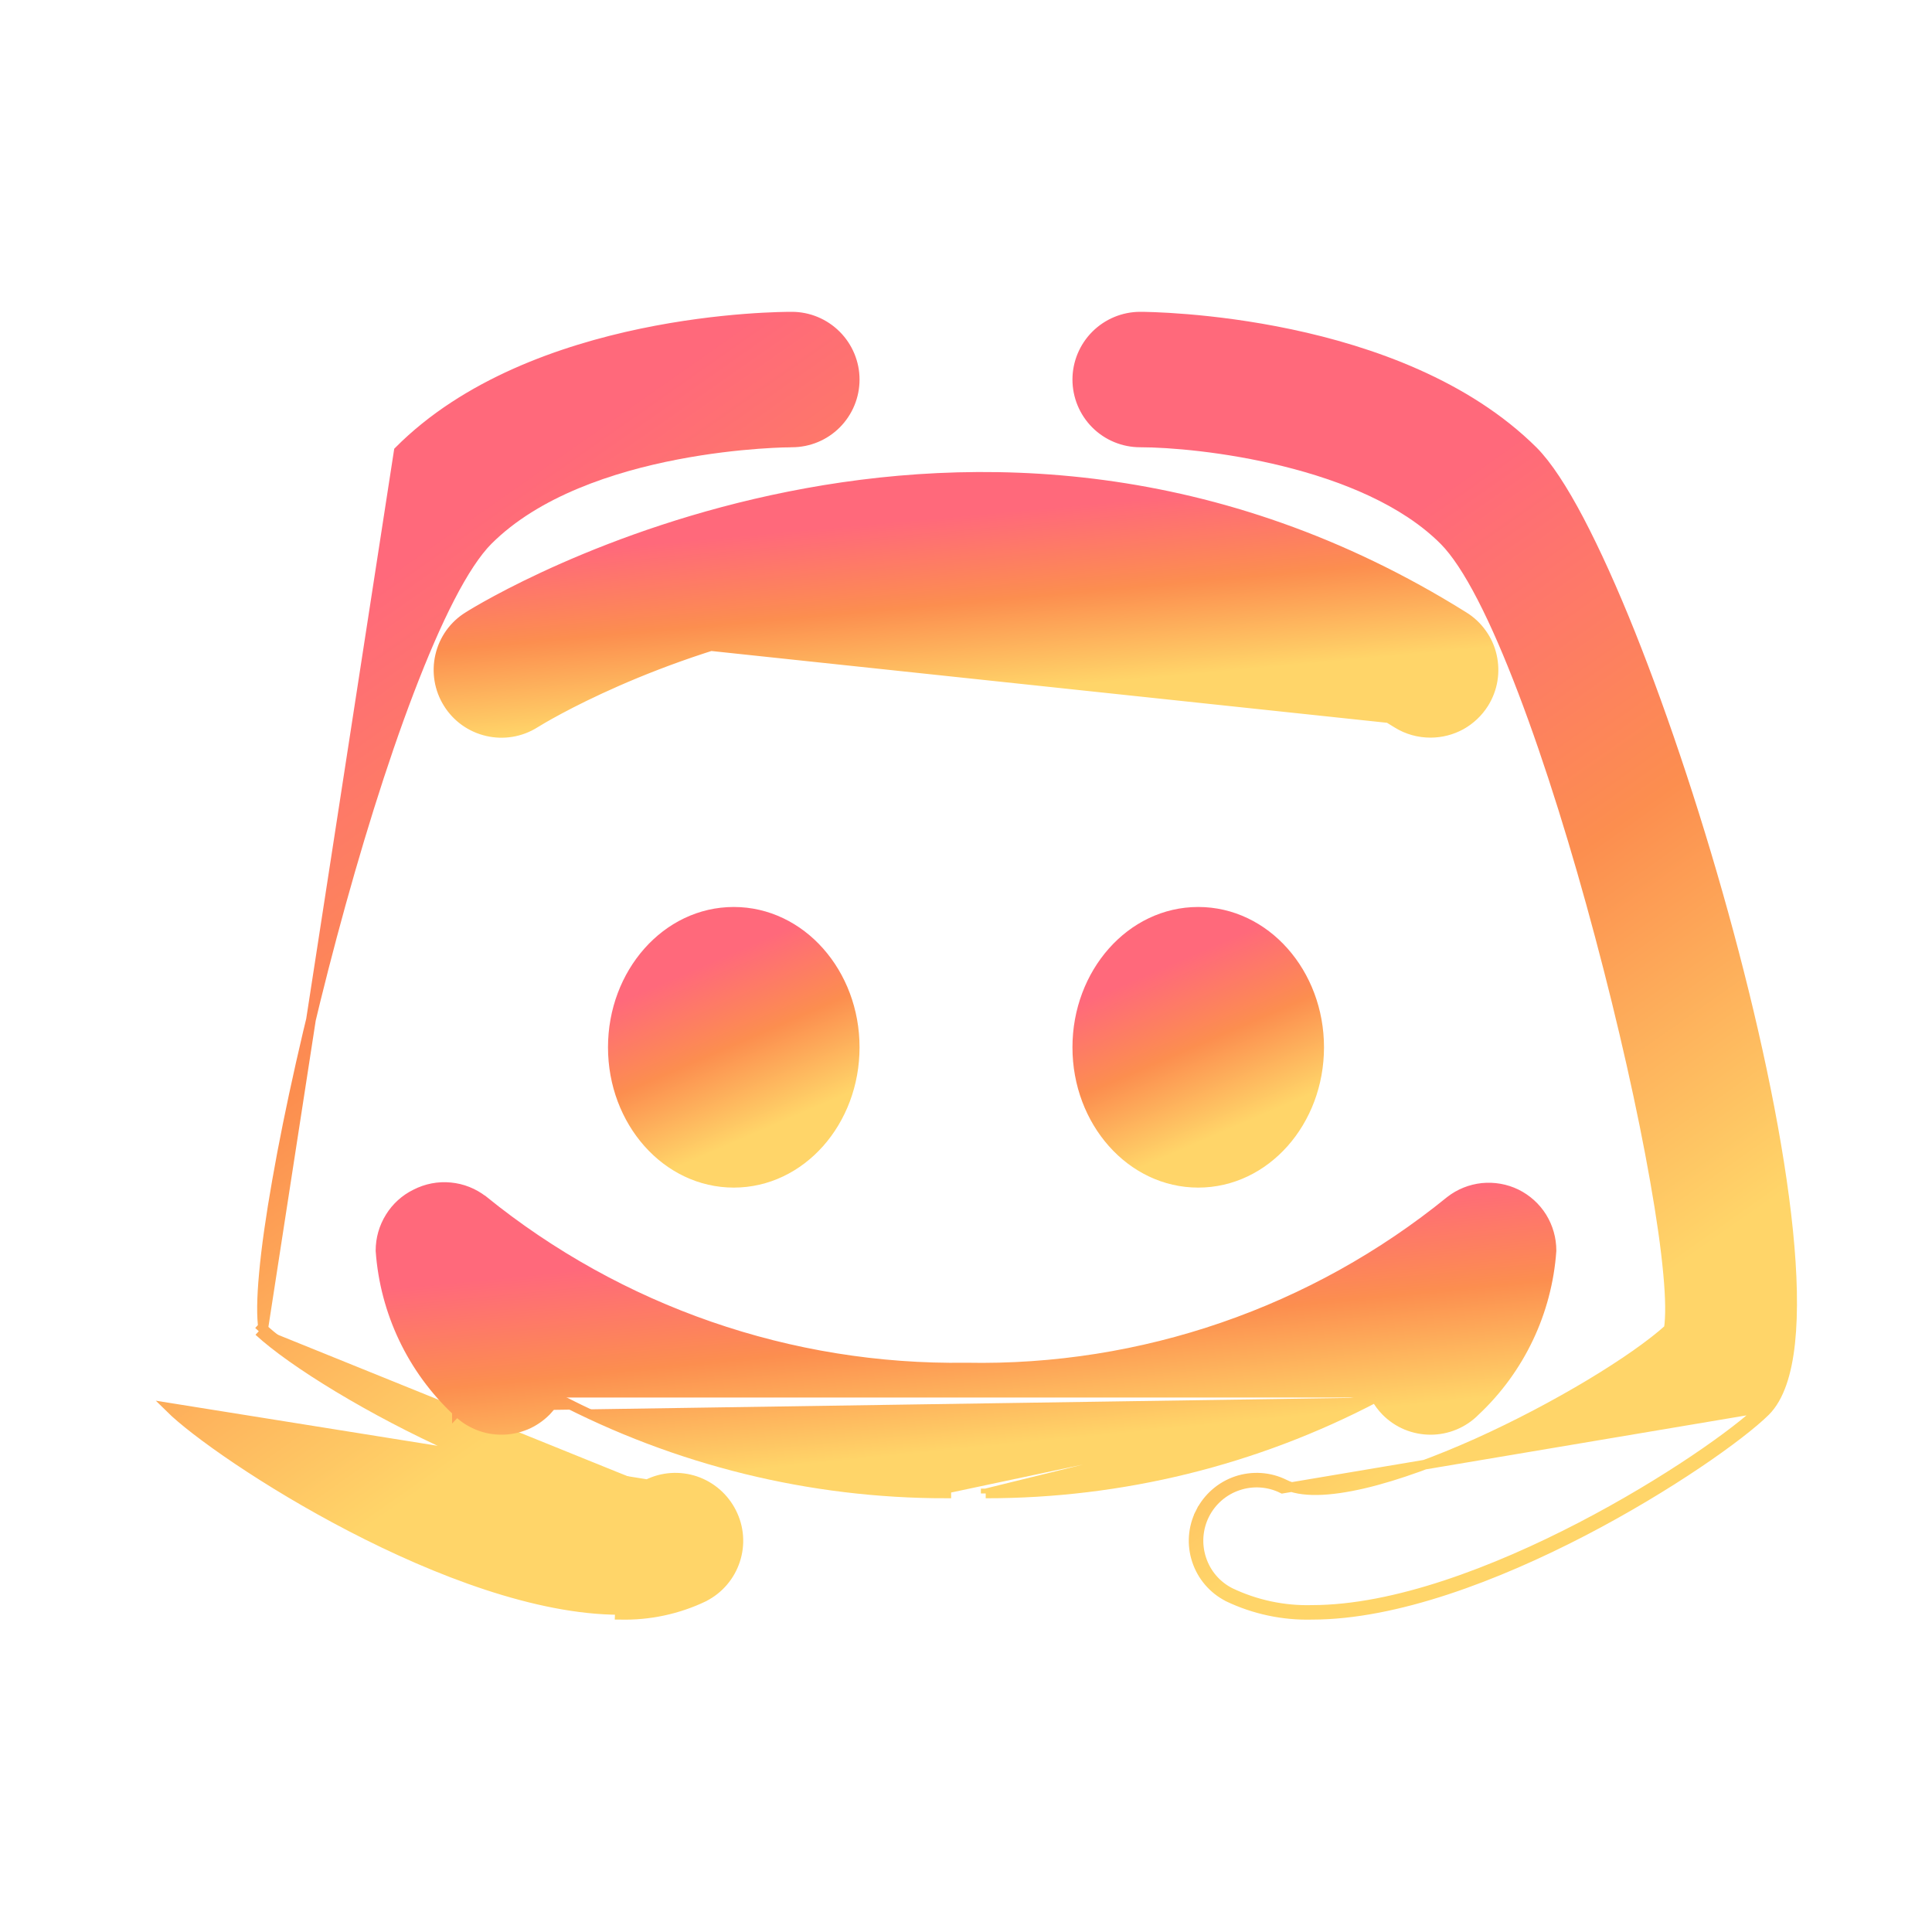
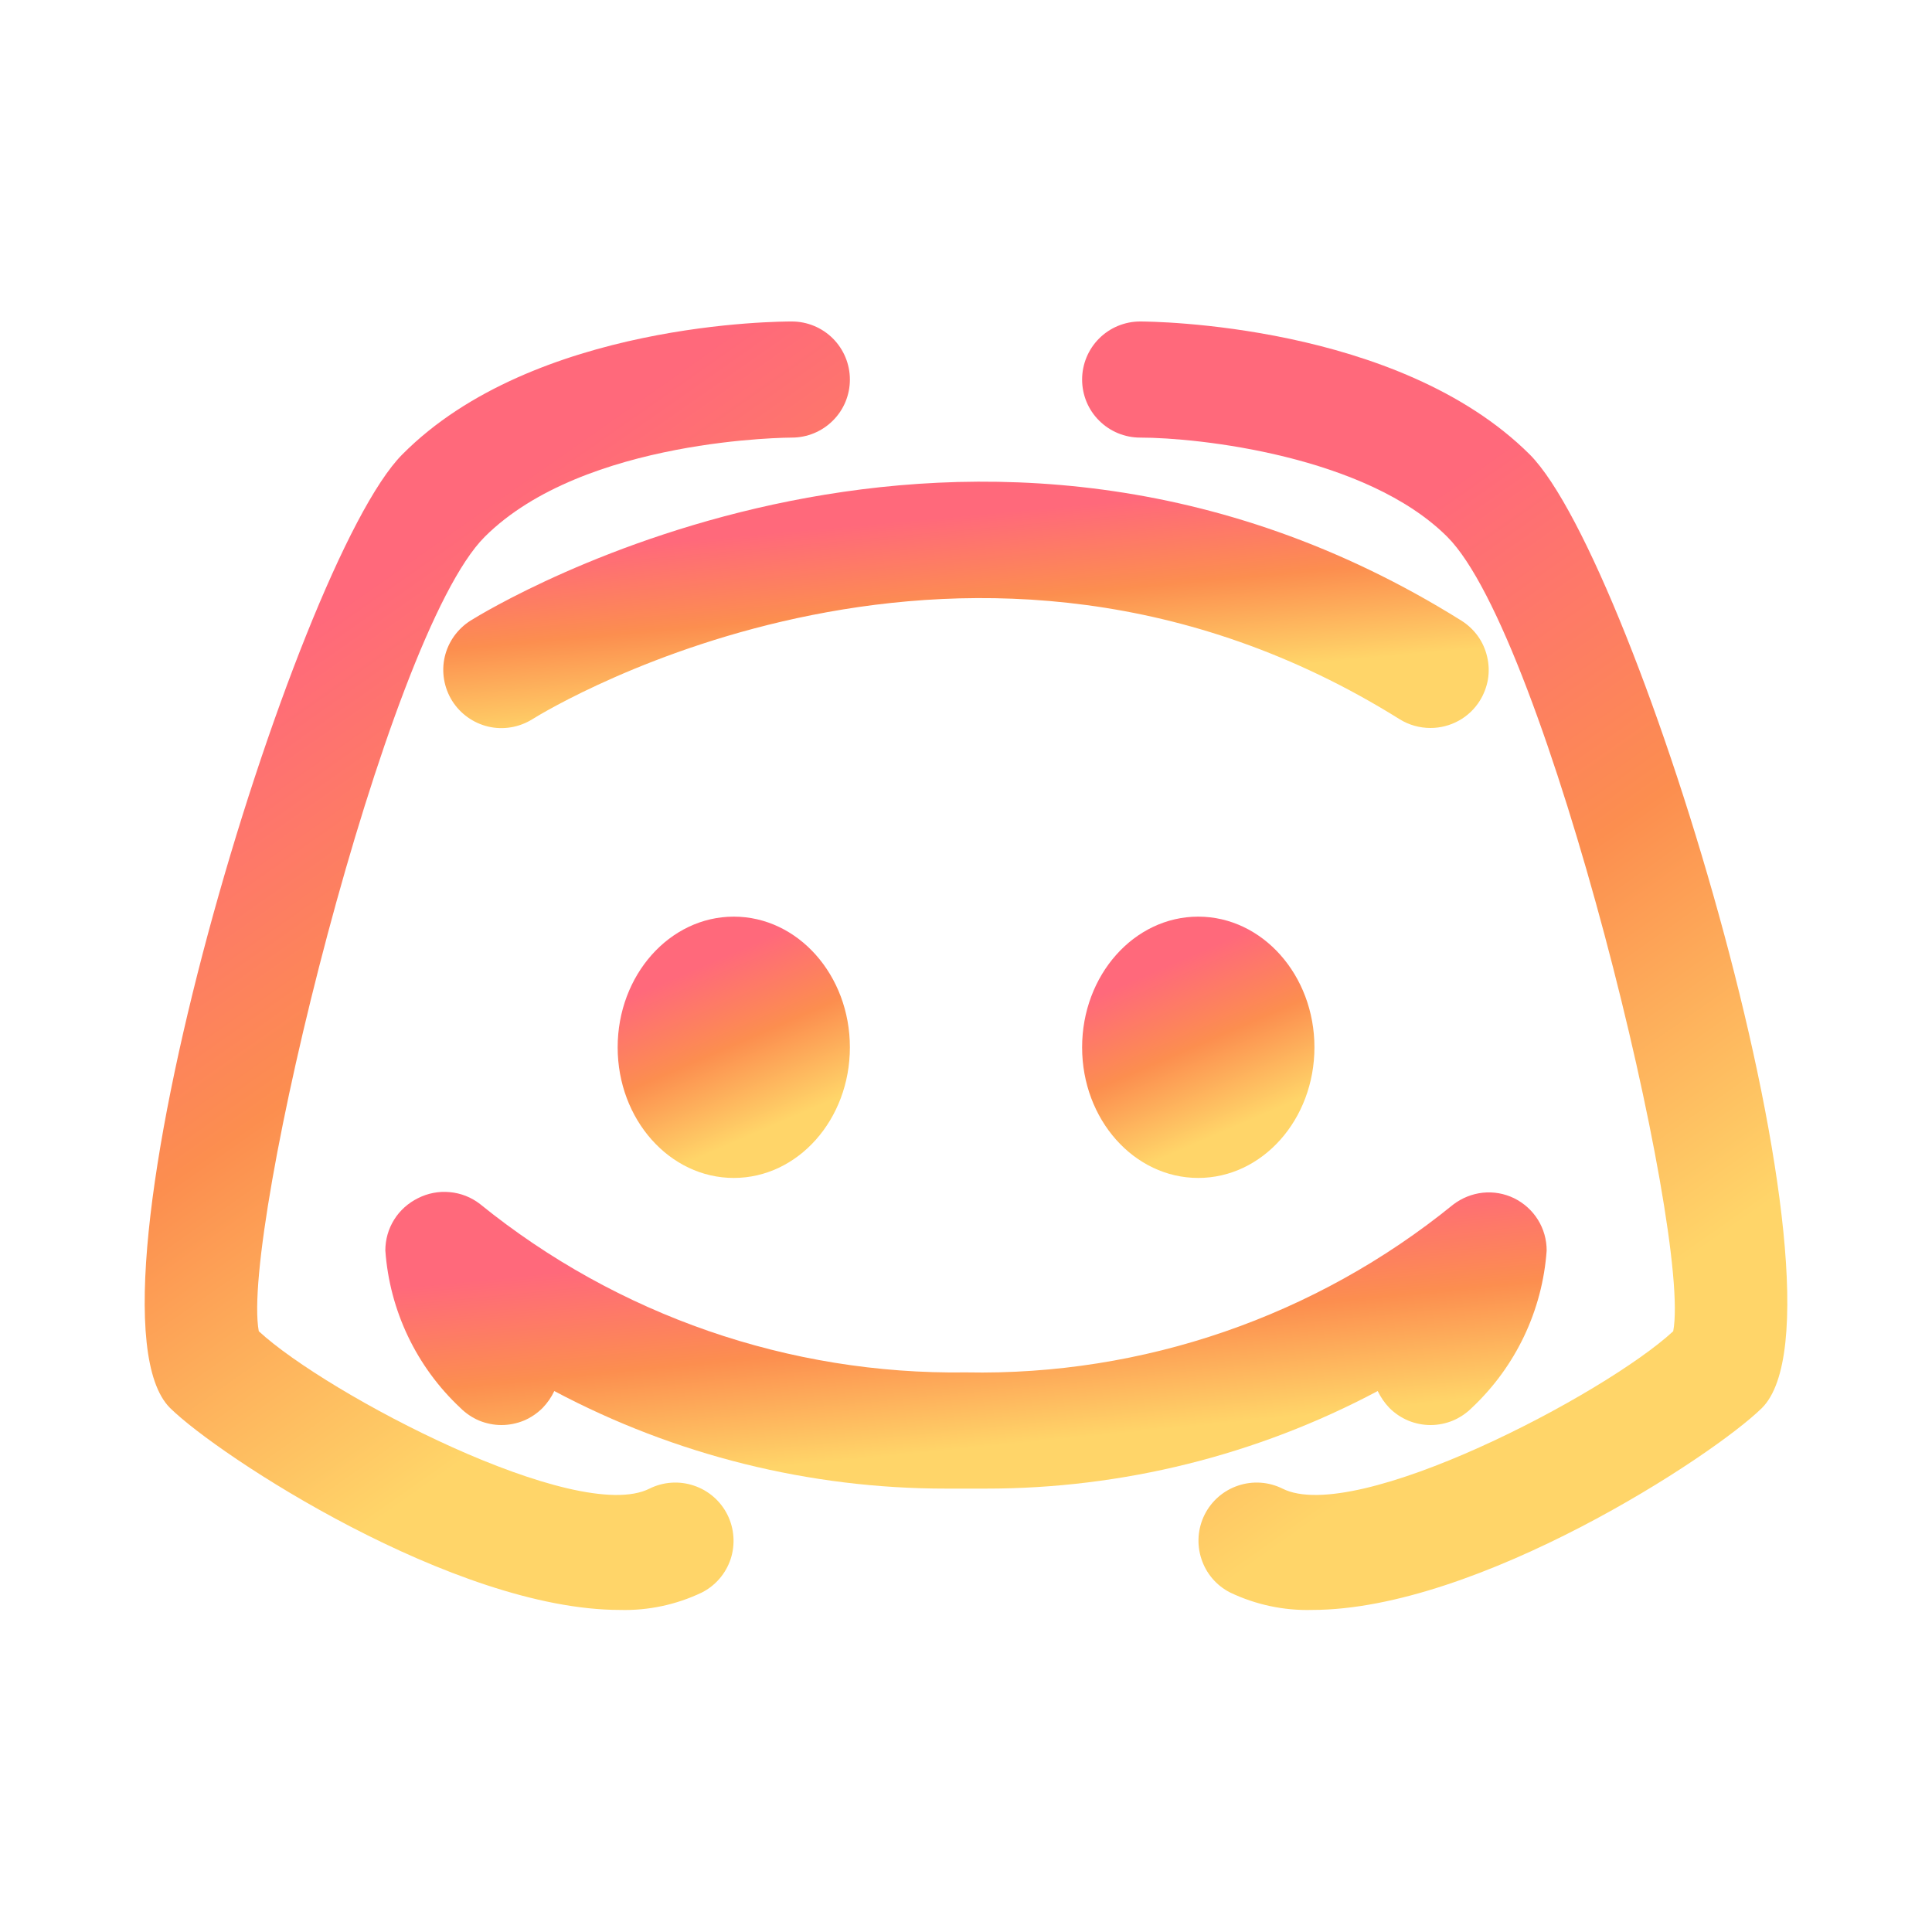
<svg xmlns="http://www.w3.org/2000/svg" width="20" height="20" viewBox="0 0 20 20" fill="none">
-   <path d="M6.702 15.365L6.702 15.365C6.857 15.288 7.035 15.276 7.199 15.331C7.362 15.386 7.497 15.504 7.574 15.658C7.652 15.812 7.665 15.99 7.611 16.153C7.557 16.317 7.441 16.452 7.288 16.53L7.287 16.531L7.287 16.531C7.016 16.661 6.717 16.724 6.417 16.716C6.417 16.716 6.417 16.716 6.416 16.716L6.418 16.666C4.705 16.666 2.264 15.073 1.759 14.574L6.702 15.365ZM6.702 15.365C6.618 15.408 6.504 15.428 6.364 15.426C6.225 15.424 6.064 15.4 5.886 15.359C5.532 15.276 5.119 15.123 4.706 14.938C3.889 14.57 3.081 14.078 2.725 13.756M6.702 15.365L6.724 15.41M6.724 15.41C5.973 15.789 3.388 14.436 2.679 13.781M6.724 15.41C6.867 15.339 7.032 15.328 7.183 15.379C7.334 15.429 7.459 15.538 7.53 15.68L6.724 15.41ZM2.679 13.781L2.728 13.772C2.727 13.767 2.726 13.761 2.725 13.756M2.679 13.781L2.713 13.744C2.717 13.748 2.721 13.752 2.725 13.756M2.679 13.781L2.725 13.756M2.725 13.756C2.706 13.634 2.708 13.439 2.732 13.183C2.756 12.916 2.803 12.589 2.868 12.221C2.997 11.484 3.199 10.586 3.439 9.687C3.679 8.788 3.956 7.889 4.238 7.152C4.379 6.783 4.52 6.455 4.658 6.188C4.796 5.92 4.93 5.716 5.052 5.594C5.555 5.091 6.338 4.836 7.002 4.708C7.333 4.644 7.632 4.612 7.848 4.596C7.956 4.588 8.044 4.584 8.104 4.582C8.134 4.581 8.158 4.581 8.173 4.581L8.191 4.58L8.195 4.58L8.197 4.58L8.197 4.58L8.197 4.58C8.37 4.58 8.535 4.512 8.657 4.39C8.779 4.268 8.848 4.102 8.848 3.929C8.848 3.757 8.779 3.591 8.657 3.469C8.535 3.347 8.37 3.278 8.197 3.278C8.141 3.278 7.47 3.278 6.641 3.451C5.813 3.624 4.821 3.971 4.128 4.669L2.725 13.756Z" fill="url(#paint0_linear_12016_96910)" stroke="url(#paint1_linear_12016_96910)" stroke-width="0.1" />
-   <path d="M12.47 15.68L12.426 15.658C12.348 15.812 12.335 15.99 12.389 16.153C12.443 16.317 12.559 16.452 12.712 16.53L12.713 16.531C12.985 16.661 13.283 16.724 13.583 16.716C14.452 16.716 15.499 16.313 16.388 15.852C17.277 15.39 18.018 14.864 18.276 14.61L18.276 14.61C18.419 14.466 18.498 14.217 18.532 13.902C18.566 13.584 18.556 13.189 18.511 12.744C18.421 11.854 18.192 10.755 17.896 9.656C17.6 8.556 17.236 7.454 16.877 6.555C16.697 6.106 16.517 5.707 16.348 5.385C16.179 5.064 16.017 4.815 15.872 4.669L15.872 4.669C15.179 3.98 14.187 3.633 13.359 3.458C12.53 3.283 11.859 3.278 11.803 3.278C11.631 3.278 11.465 3.347 11.343 3.469C11.221 3.591 11.152 3.757 11.152 3.929C11.152 4.102 11.221 4.268 11.343 4.39C11.465 4.512 11.631 4.58 11.803 4.58C12.1 4.58 12.681 4.626 13.291 4.777C13.903 4.928 14.537 5.182 14.948 5.594C15.07 5.716 15.204 5.92 15.342 6.188C15.48 6.455 15.621 6.783 15.762 7.152C16.044 7.89 16.322 8.79 16.561 9.689C16.801 10.589 17.003 11.487 17.132 12.223C17.197 12.591 17.244 12.919 17.268 13.184C17.292 13.44 17.294 13.635 17.275 13.756C16.919 14.078 16.111 14.57 15.294 14.938C14.881 15.123 14.469 15.276 14.114 15.359C13.937 15.4 13.775 15.424 13.636 15.426C13.496 15.428 13.382 15.408 13.298 15.365L13.298 15.365C13.144 15.288 12.965 15.276 12.801 15.331C12.638 15.386 12.503 15.504 12.426 15.658L12.47 15.68ZM12.47 15.68C12.541 15.538 12.666 15.429 12.817 15.379C12.968 15.328 13.133 15.339 13.276 15.41L18.241 14.574C17.736 15.073 15.296 16.666 13.582 16.666C13.29 16.674 12.999 16.612 12.735 16.486C12.593 16.414 12.486 16.289 12.437 16.138C12.387 15.987 12.399 15.822 12.47 15.68Z" fill="url(#paint2_linear_12016_96910)" stroke="url(#paint3_linear_12016_96910)" stroke-width="0.1" />
-   <path d="M7.596 12.244C8.293 12.244 8.848 11.611 8.848 10.842C8.848 10.073 8.293 9.439 7.596 9.439C6.899 9.439 6.344 10.073 6.344 10.842C6.344 11.611 6.899 12.244 7.596 12.244Z" fill="url(#paint4_linear_12016_96910)" stroke="url(#paint5_linear_12016_96910)" stroke-width="0.1" />
-   <path d="M12.404 12.244C13.101 12.244 13.656 11.611 13.656 10.842C13.656 10.073 13.101 9.439 12.404 9.439C11.707 9.439 11.152 10.073 11.152 10.842C11.152 11.611 11.707 12.244 12.404 12.244Z" fill="url(#paint6_linear_12016_96910)" stroke="url(#paint7_linear_12016_96910)" stroke-width="0.1" />
-   <path d="M15.362 7.28C15.407 7.207 15.438 7.127 15.452 7.042C15.466 6.958 15.463 6.871 15.444 6.788C15.425 6.704 15.389 6.625 15.339 6.556C15.289 6.486 15.226 6.427 15.153 6.382C12.606 4.789 10.082 4.756 8.169 5.138C6.257 5.519 4.954 6.313 4.846 6.382C4.773 6.427 4.71 6.486 4.66 6.556C4.611 6.625 4.575 6.704 4.556 6.788C4.517 6.956 4.546 7.133 4.638 7.28C4.729 7.427 4.875 7.531 5.044 7.57C5.212 7.609 5.389 7.58 5.536 7.488L5.536 7.488C5.623 7.433 6.757 6.745 8.418 6.415C10.079 6.086 12.265 6.114 14.463 7.488L14.463 7.488C14.567 7.553 14.687 7.586 14.808 7.586C14.919 7.586 15.028 7.558 15.125 7.505C15.221 7.451 15.303 7.374 15.362 7.28ZM15.362 7.28L15.319 7.254L15.362 7.28C15.362 7.28 15.362 7.28 15.362 7.28ZM4.872 6.424C4.805 6.466 4.747 6.521 4.701 6.585C4.655 6.649 4.622 6.722 4.604 6.799C4.568 6.955 4.596 7.118 4.68 7.254C4.765 7.389 4.899 7.485 5.055 7.522C5.211 7.558 5.374 7.53 5.51 7.446C5.69 7.332 10.066 4.681 14.49 7.446L4.872 6.424Z" fill="url(#paint8_linear_12016_96910)" stroke="url(#paint9_linear_12016_96910)" stroke-width="0.1" />
-   <path d="M14.241 14.467C14.27 14.518 14.305 14.566 14.346 14.608L14.346 14.608L14.347 14.609C14.407 14.67 14.479 14.719 14.558 14.752C14.638 14.785 14.723 14.802 14.809 14.802C14.895 14.802 14.98 14.785 15.059 14.752C15.138 14.719 15.21 14.671 15.27 14.61C15.734 14.176 16.016 13.582 16.061 12.949L16.061 12.949L16.061 12.945C16.061 12.823 16.027 12.704 15.963 12.6C15.898 12.496 15.806 12.413 15.696 12.359L15.696 12.359C15.587 12.306 15.465 12.285 15.344 12.297C15.223 12.31 15.108 12.356 15.012 12.431L15.012 12.431L15.012 12.431C13.598 13.581 11.823 14.193 10.001 14.157L9.999 14.157C8.182 14.183 6.413 13.57 5.001 12.425L5.001 12.425L5 12.425C4.902 12.349 4.784 12.302 4.661 12.291C4.538 12.279 4.414 12.303 4.303 12.36C4.194 12.413 4.102 12.496 4.038 12.6C3.973 12.704 3.939 12.823 3.939 12.945L3.939 12.945L3.939 12.949C3.984 13.582 4.266 14.176 4.73 14.61M14.241 14.467L9.796 15.41L9.796 15.46C8.389 15.461 7.004 15.12 5.759 14.467M14.241 14.467C12.996 15.12 11.611 15.461 10.204 15.46M14.241 14.467L10.204 15.46M4.73 14.61C4.73 14.61 4.729 14.61 4.729 14.609L4.765 14.574L4.73 14.611C4.73 14.61 4.73 14.61 4.73 14.61ZM4.73 14.61C4.79 14.671 4.862 14.719 4.941 14.752C5.02 14.785 5.105 14.802 5.191 14.802C5.277 14.802 5.362 14.785 5.442 14.752C5.521 14.719 5.593 14.67 5.654 14.609L5.654 14.609L5.655 14.608C5.695 14.566 5.73 14.518 5.759 14.467M5.759 14.467C5.768 14.453 5.775 14.438 5.783 14.423L5.618 14.574C5.656 14.535 5.688 14.491 5.715 14.444C5.73 14.452 5.745 14.46 5.759 14.467ZM10.204 15.46L10.204 15.41L10.204 15.46Z" fill="url(#paint10_linear_12016_96910)" stroke="url(#paint11_linear_12016_96910)" stroke-width="0.1" />
+   <path d="M6.724 15.41C5.973 15.789 3.388 14.436 2.679 13.781C2.487 12.765 3.989 6.586 5.017 5.558C6.045 4.53 8.197 4.53 8.197 4.53C8.356 4.53 8.509 4.467 8.622 4.354C8.735 4.242 8.798 4.089 8.798 3.929C8.798 3.77 8.735 3.617 8.622 3.504C8.509 3.391 8.356 3.328 8.197 3.328C8.089 3.328 5.528 3.328 4.164 4.705C3.046 5.829 0.719 13.528 1.759 14.574C2.264 15.073 4.705 16.666 6.418 16.666C6.71 16.674 7.001 16.612 7.265 16.486C7.407 16.414 7.514 16.289 7.564 16.138C7.613 15.987 7.601 15.822 7.53 15.68C7.459 15.538 7.334 15.429 7.183 15.379C7.032 15.328 6.867 15.339 6.724 15.41Z" fill="url(#paint0_linear_12018_96940)" />
+   <path d="M15.836 4.705C14.472 3.346 11.911 3.328 11.803 3.328C11.644 3.328 11.491 3.391 11.378 3.504C11.265 3.617 11.202 3.77 11.202 3.929C11.202 4.089 11.265 4.242 11.378 4.354C11.491 4.467 11.644 4.53 11.803 4.53C12.404 4.53 14.142 4.717 14.983 5.558C16.011 6.586 17.514 12.771 17.321 13.781C16.612 14.436 14.027 15.789 13.276 15.41C13.133 15.339 12.968 15.328 12.817 15.379C12.666 15.429 12.541 15.538 12.47 15.68C12.399 15.822 12.387 15.987 12.437 16.138C12.486 16.289 12.593 16.414 12.735 16.486C12.999 16.612 13.29 16.674 13.582 16.666C15.296 16.666 17.736 15.073 18.241 14.574C19.281 13.528 16.954 5.829 15.836 4.705Z" fill="url(#paint1_linear_12018_96940)" />
+   <path d="M7.596 12.194C8.26 12.194 8.798 11.589 8.798 10.842C8.798 10.095 8.26 9.489 7.596 9.489C6.932 9.489 6.394 10.095 6.394 10.842C6.394 11.589 6.932 12.194 7.596 12.194Z" fill="url(#paint2_linear_12018_96940)" />
+   <path d="M12.404 12.194C13.068 12.194 13.607 11.589 13.607 10.842C13.607 10.095 13.068 9.489 12.404 9.489C11.74 9.489 11.202 10.095 11.202 10.842C11.202 11.589 11.74 12.194 12.404 12.194Z" fill="url(#paint3_linear_12018_96940)" />
+   <path d="M14.808 7.536C14.911 7.536 15.011 7.51 15.1 7.461C15.19 7.412 15.265 7.34 15.319 7.254C15.361 7.186 15.389 7.112 15.403 7.034C15.416 6.956 15.413 6.876 15.395 6.799C15.377 6.722 15.345 6.649 15.299 6.585C15.252 6.52 15.194 6.466 15.127 6.424C10.06 3.256 5.083 6.292 4.872 6.424C4.805 6.466 4.747 6.521 4.701 6.585C4.655 6.649 4.622 6.722 4.604 6.799C4.568 6.955 4.596 7.118 4.68 7.254C4.765 7.389 4.899 7.485 5.055 7.522C5.211 7.558 5.374 7.53 5.51 7.446C5.69 7.332 10.066 4.681 14.49 7.446C14.585 7.505 14.696 7.536 14.808 7.536Z" fill="url(#paint4_linear_12018_96940)" />
+   <path d="M14.262 14.4C14.293 14.464 14.333 14.523 14.382 14.574C14.438 14.63 14.504 14.675 14.578 14.706C14.651 14.736 14.729 14.752 14.809 14.752C14.888 14.752 14.967 14.736 15.04 14.706C15.113 14.675 15.18 14.63 15.236 14.574C15.69 14.148 15.967 13.566 16.011 12.945C16.011 12.832 15.98 12.722 15.92 12.626C15.861 12.531 15.775 12.454 15.674 12.404C15.573 12.355 15.461 12.335 15.349 12.347C15.238 12.359 15.132 12.402 15.043 12.47C13.62 13.627 11.834 14.243 10 14.207C8.171 14.233 6.39 13.616 4.969 12.464C4.879 12.394 4.77 12.351 4.656 12.341C4.542 12.33 4.428 12.352 4.326 12.404C4.225 12.454 4.139 12.531 4.08 12.626C4.02 12.722 3.989 12.832 3.989 12.945C4.033 13.566 4.31 14.148 4.765 14.574C4.821 14.63 4.887 14.675 4.96 14.706C5.034 14.736 5.112 14.752 5.191 14.752C5.271 14.752 5.349 14.736 5.423 14.706C5.496 14.675 5.562 14.63 5.618 14.574C5.667 14.523 5.708 14.464 5.738 14.4C6.987 15.064 8.381 15.411 9.796 15.41H10.204C11.619 15.411 13.013 15.064 14.262 14.4Z" fill="url(#paint5_linear_12018_96940)" />
  <defs>
-     <linearGradient id="paint0_linear_12016_96910" x1="6.581" y1="13.871" x2="1.999" y2="7.339" gradientUnits="userSpaceOnUse">
+     <linearGradient id="paint0_linear_12018_96940" x1="6.581" y1="13.871" x2="1.999" y2="7.339" gradientUnits="userSpaceOnUse">
      <stop stop-color="#FFD569" />
      <stop offset="0.515" stop-color="#FC8E4F" />
      <stop offset="1" stop-color="#FF697B" />
    </linearGradient>
-     <linearGradient id="paint1_linear_12016_96910" x1="6.581" y1="13.871" x2="1.999" y2="7.339" gradientUnits="userSpaceOnUse">
+     <linearGradient id="paint1_linear_12018_96940" x1="16.285" y1="13.871" x2="11.703" y2="7.339" gradientUnits="userSpaceOnUse">
      <stop stop-color="#FFD569" />
      <stop offset="0.515" stop-color="#FC8E4F" />
      <stop offset="1" stop-color="#FF697B" />
    </linearGradient>
-     <linearGradient id="paint2_linear_12016_96910" x1="16.285" y1="13.871" x2="11.703" y2="7.339" gradientUnits="userSpaceOnUse">
+     <linearGradient id="paint2_linear_12018_96940" x1="8.068" y1="11.627" x2="7.348" y2="9.962" gradientUnits="userSpaceOnUse">
      <stop stop-color="#FFD569" />
      <stop offset="0.515" stop-color="#FC8E4F" />
      <stop offset="1" stop-color="#FF697B" />
    </linearGradient>
-     <linearGradient id="paint3_linear_12016_96910" x1="16.285" y1="13.871" x2="11.703" y2="7.339" gradientUnits="userSpaceOnUse">
+     <linearGradient id="paint3_linear_12018_96940" x1="12.876" y1="11.627" x2="12.157" y2="9.962" gradientUnits="userSpaceOnUse">
      <stop stop-color="#FFD569" />
      <stop offset="0.515" stop-color="#FC8E4F" />
      <stop offset="1" stop-color="#FF697B" />
    </linearGradient>
-     <linearGradient id="paint4_linear_12016_96910" x1="8.068" y1="11.627" x2="7.348" y2="9.962" gradientUnits="userSpaceOnUse">
+     <linearGradient id="paint4_linear_12018_96940" x1="12.125" y1="7.002" x2="11.957" y2="5.154" gradientUnits="userSpaceOnUse">
      <stop stop-color="#FFD569" />
      <stop offset="0.515" stop-color="#FC8E4F" />
      <stop offset="1" stop-color="#FF697B" />
    </linearGradient>
-     <linearGradient id="paint5_linear_12016_96910" x1="8.068" y1="11.627" x2="7.348" y2="9.962" gradientUnits="userSpaceOnUse">
-       <stop stop-color="#FFD569" />
-       <stop offset="0.515" stop-color="#FC8E4F" />
-       <stop offset="1" stop-color="#FF697B" />
-     </linearGradient>
-     <linearGradient id="paint6_linear_12016_96910" x1="12.876" y1="11.627" x2="12.157" y2="9.962" gradientUnits="userSpaceOnUse">
-       <stop stop-color="#FFD569" />
-       <stop offset="0.515" stop-color="#FC8E4F" />
-       <stop offset="1" stop-color="#FF697B" />
-     </linearGradient>
-     <linearGradient id="paint7_linear_12016_96910" x1="12.876" y1="11.627" x2="12.157" y2="9.962" gradientUnits="userSpaceOnUse">
-       <stop stop-color="#FFD569" />
-       <stop offset="0.515" stop-color="#FC8E4F" />
-       <stop offset="1" stop-color="#FF697B" />
-     </linearGradient>
-     <linearGradient id="paint8_linear_12016_96910" x1="12.125" y1="7.002" x2="11.957" y2="5.154" gradientUnits="userSpaceOnUse">
-       <stop stop-color="#FFD569" />
-       <stop offset="0.515" stop-color="#FC8E4F" />
-       <stop offset="1" stop-color="#FF697B" />
-     </linearGradient>
-     <linearGradient id="paint9_linear_12016_96910" x1="12.125" y1="7.002" x2="11.957" y2="5.154" gradientUnits="userSpaceOnUse">
-       <stop stop-color="#FFD569" />
-       <stop offset="0.515" stop-color="#FC8E4F" />
-       <stop offset="1" stop-color="#FF697B" />
-     </linearGradient>
-     <linearGradient id="paint10_linear_12016_96910" x1="12.361" y1="14.766" x2="12.143" y2="12.543" gradientUnits="userSpaceOnUse">
-       <stop stop-color="#FFD569" />
-       <stop offset="0.515" stop-color="#FC8E4F" />
-       <stop offset="1" stop-color="#FF697B" />
-     </linearGradient>
-     <linearGradient id="paint11_linear_12016_96910" x1="12.361" y1="14.766" x2="12.143" y2="12.543" gradientUnits="userSpaceOnUse">
+     <linearGradient id="paint5_linear_12018_96940" x1="12.361" y1="14.766" x2="12.143" y2="12.543" gradientUnits="userSpaceOnUse">
      <stop stop-color="#FFD569" />
      <stop offset="0.515" stop-color="#FC8E4F" />
      <stop offset="1" stop-color="#FF697B" />
    </linearGradient>
  </defs>
</svg>
